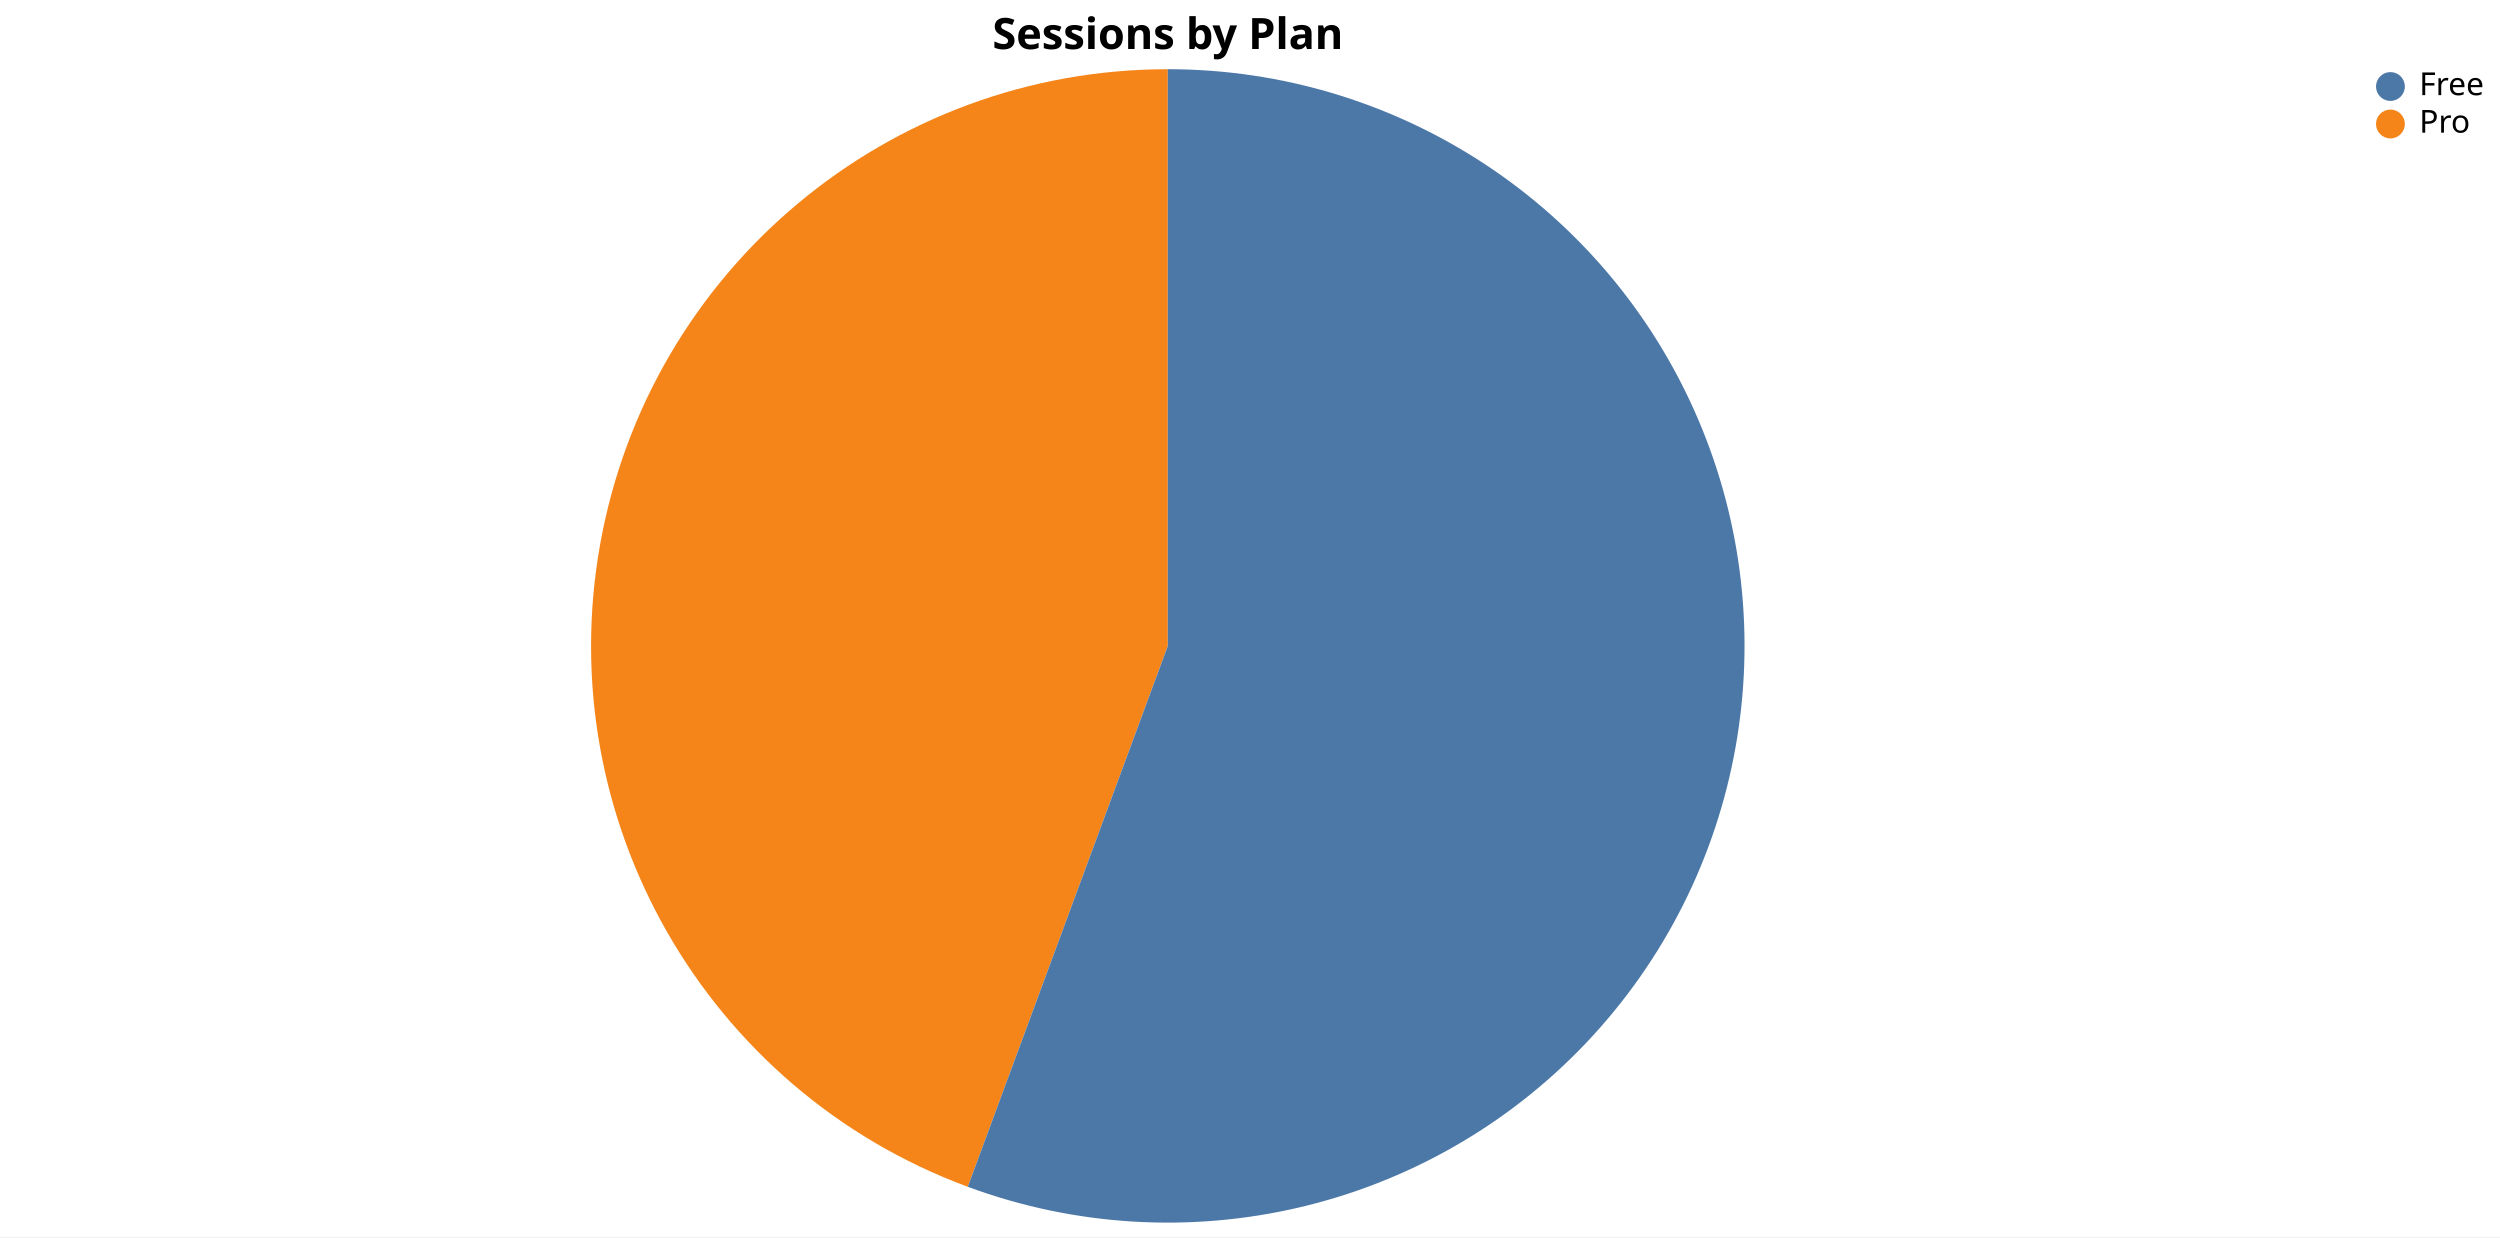
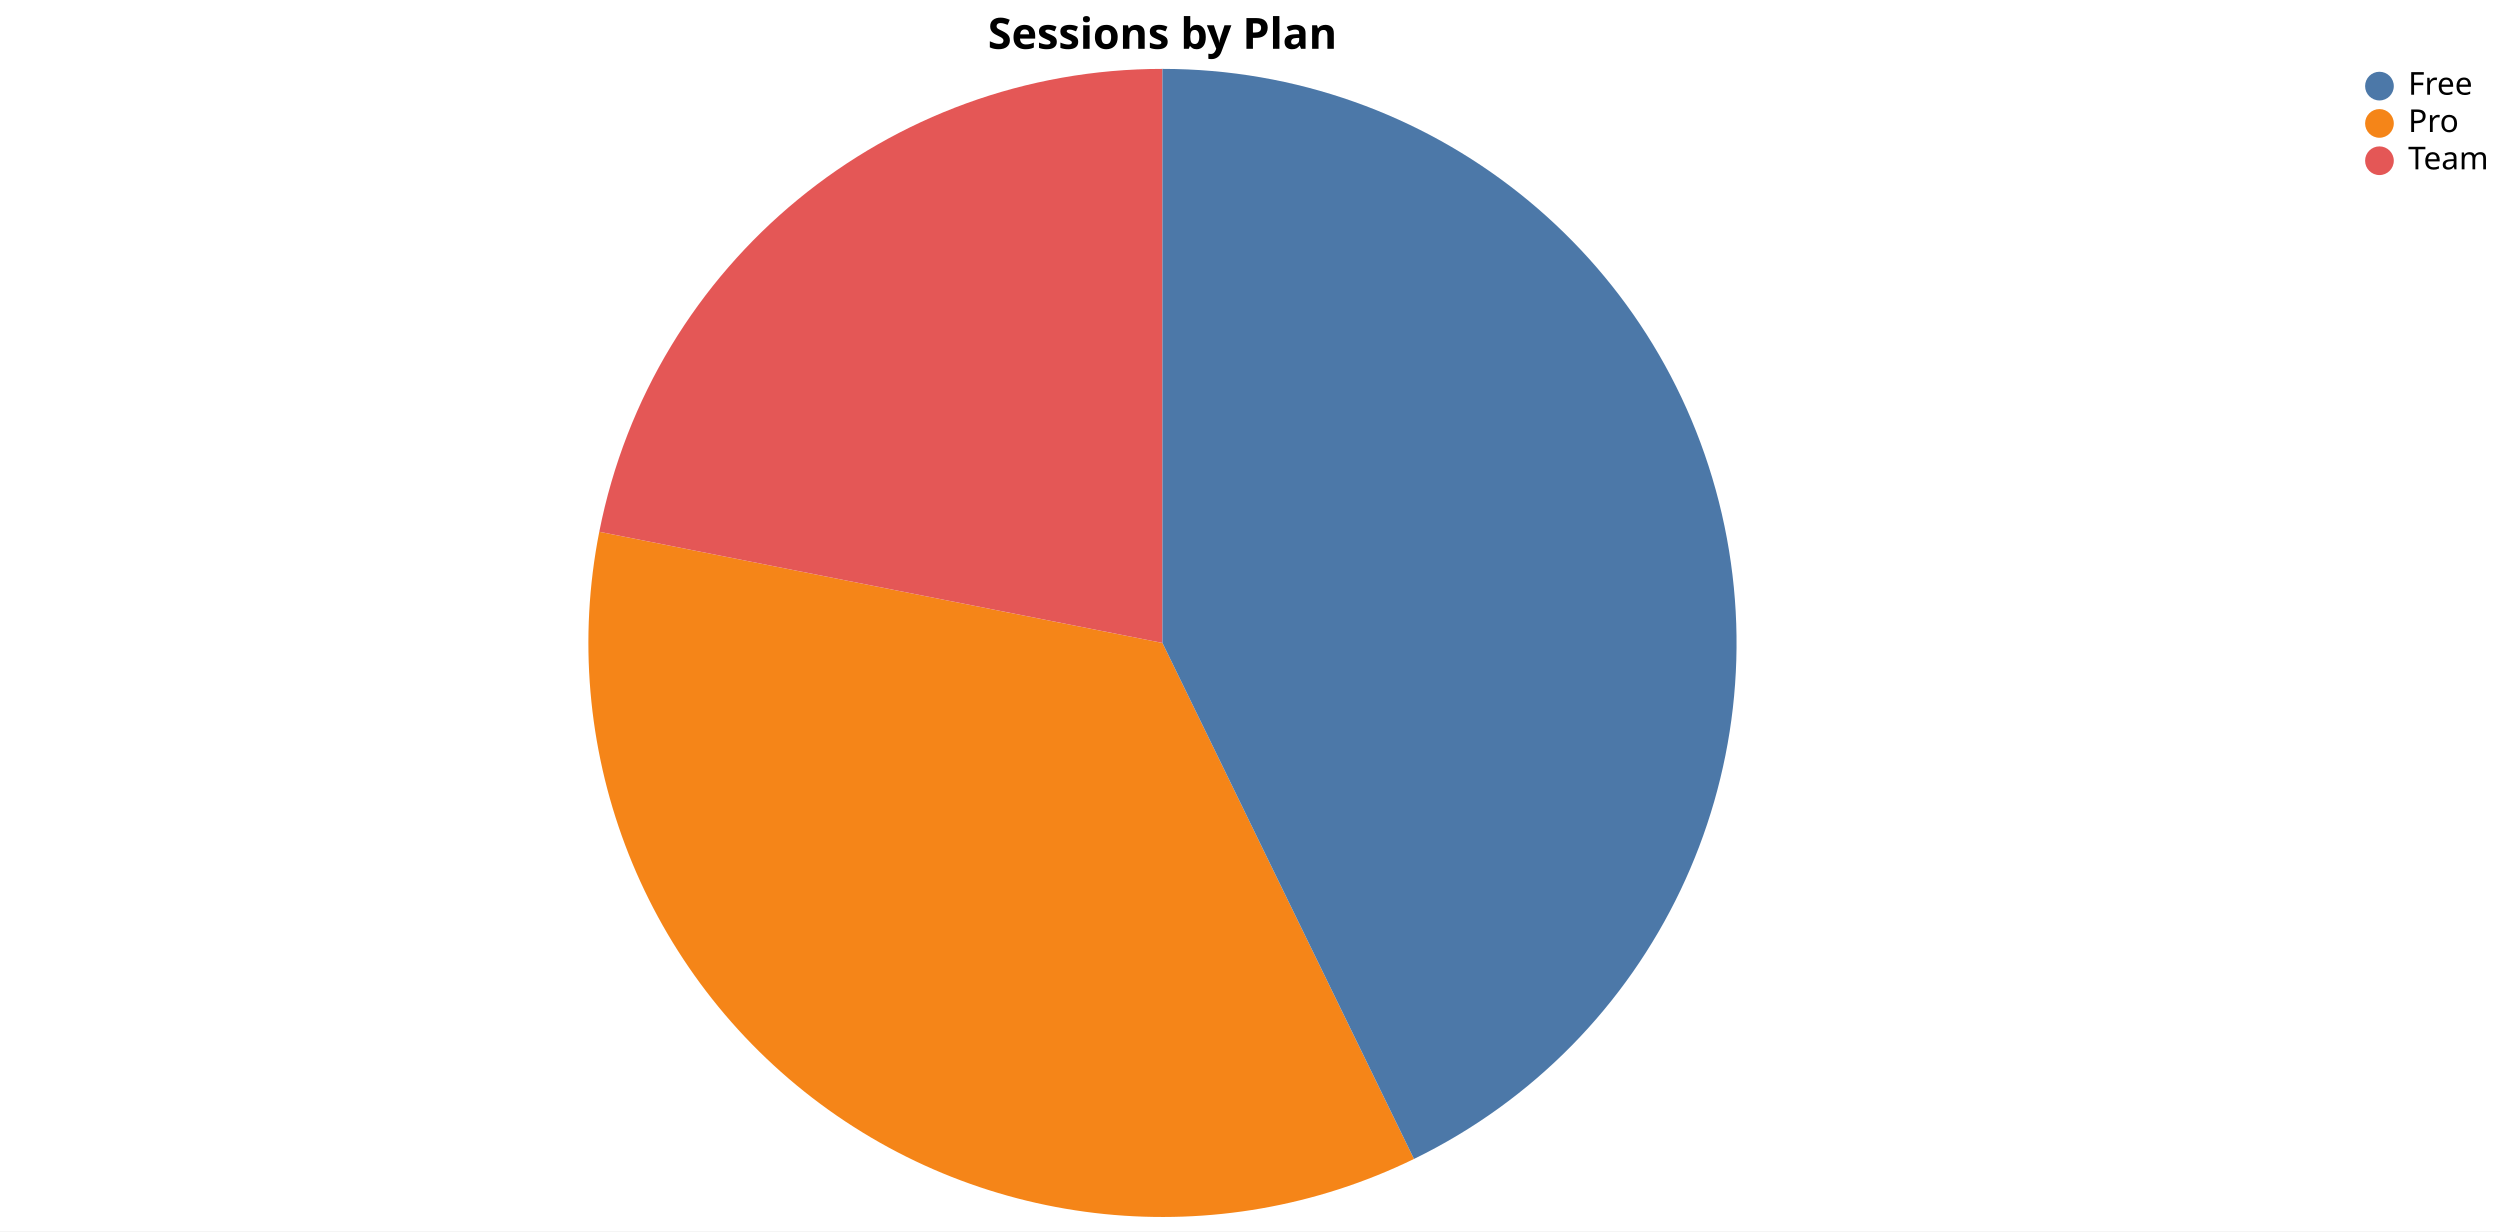
- <svg xmlns="http://www.w3.org/2000/svg" version="1.1" class="marks" width="867" height="429" viewBox="0 0 867 429">
+ <svg xmlns="http://www.w3.org/2000/svg" version="1.1" class="marks" width="871" height="429" viewBox="0 0 871 429">
  <style>@font-face{font-family:'Hanken Grotesk';src:url('../assets/fonts/HankenGrotesk-Regular.ttf') format('truetype');font-weight:400;font-style:normal;}@font-face{font-family:'Hanken Grotesk';src:url('../assets/fonts/HankenGrotesk-Medium.ttf') format('truetype');font-weight:500;font-style:normal;}@font-face{font-family:'Hanken Grotesk';src:url('../assets/fonts/HankenGrotesk-SemiBold.ttf') format('truetype');font-weight:600;font-style:normal;}@font-face{font-family:'Hanken Grotesk';src:url('../assets/fonts/HankenGrotesk-Bold.ttf') format('truetype');font-weight:700;font-style:normal;}</style>
-   <rect width="867" height="429" fill="white" />
+   <rect width="871" height="429" fill="white" />
  <g fill="none" stroke-miterlimit="10" transform="translate(5,24)">
    <g class="mark-group role-frame root" role="graphics-object" aria-roledescription="group mark container">
      <g transform="translate(0,0)">
        <path class="background" aria-hidden="true" d="M0,0h800v400h-800Z" />
        <g>
          <g class="mark-arc role-mark marks" role="graphics-object" aria-roledescription="arc mark container">
-             <path aria-label="Sessions: 6610; plan: Pro; sessions: 6610" role="graphics-symbol" aria-roledescription="arc mark" transform="translate(400,200)" d="M0,-200A200,200,0,0,0,-69.372,187.583L0,0Z" fill="#f58518" />
-             <path aria-label="Sessions: 8290; plan: Free; sessions: 8290" role="graphics-symbol" aria-roledescription="arc mark" transform="translate(400,200)" d="M-69.372,187.583A200,200,0,1,0,0,-200L0,0Z" fill="#4c78a8" />
+             <path aria-label="Sessions: 30609; plan: Pro; sessions: 30609" role="graphics-symbol" aria-roledescription="arc mark" transform="translate(400,200)" d="M-196.215,-38.724A200,200,0,0,0,87.636,179.777L0,0Z" fill="#f58518" />
+             <path aria-label="Sessions: 18978; plan: Team; sessions: 18978" role="graphics-symbol" aria-roledescription="arc mark" transform="translate(400,200)" d="M0,-200A200,200,0,0,0,-196.215,-38.724L0,0Z" fill="#e45756" />
+             <path aria-label="Sessions: 37075; plan: Free; sessions: 37075" role="graphics-symbol" aria-roledescription="arc mark" transform="translate(400,200)" d="M87.636,179.777A200,200,0,0,0,0,-200L0,0Z" fill="#4c78a8" />
          </g>
-           <g class="mark-group role-legend" role="graphics-symbol" aria-roledescription="legend" aria-label="Symbol legend for fill color with 2 values: Free, Pro">
+           <g class="mark-group role-legend" role="graphics-symbol" aria-roledescription="legend" aria-label="Symbol legend for fill color with 3 values: Free, Pro, Team">
            <g transform="translate(818,0)">
-               <path class="background" aria-hidden="true" d="M0,0h39v24h-39Z" pointer-events="none" />
+               <path class="background" aria-hidden="true" d="M0,0h43v37h-43Z" pointer-events="none" />
              <g>
                <g class="mark-group role-legend-entry">
                  <g transform="translate(0,0)">
                    <path class="background" aria-hidden="true" d="M0,0h0v0h0Z" pointer-events="none" />
                    <g>
                      <g class="mark-group role-scope" role="graphics-object" aria-roledescription="group mark container">
                        <g transform="translate(0,0)">
-                           <path class="background" aria-hidden="true" d="M0,0h38.618v11h-38.618Z" pointer-events="none" opacity="1" />
+                           <path class="background" aria-hidden="true" d="M0,0h42.898v11h-42.898Z" pointer-events="none" opacity="1" />
                          <g>
                            <g class="mark-symbol role-legend-symbol" pointer-events="none">
                              <path transform="translate(6,6)" d="M5,0A5,5,0,1,1,-5,0A5,5,0,1,1,5,0" fill="#4c78a8" stroke-width="1.5" opacity="1" />
                            </g>
                            <g class="mark-text role-legend-label" pointer-events="none">
                              <text text-anchor="start" transform="translate(16,9)" font-family="Hanken Grotesk" font-size="11px" fill="#000" opacity="1">Free</text>
                            </g>
                          </g>
                          <path class="foreground" aria-hidden="true" d="" pointer-events="none" display="none" />
                        </g>
                        <g transform="translate(0,13)">
-                           <path class="background" aria-hidden="true" d="M0,0h38.618v11h-38.618Z" pointer-events="none" opacity="1" />
+                           <path class="background" aria-hidden="true" d="M0,0h42.898v11h-42.898Z" pointer-events="none" opacity="1" />
                          <g>
                            <g class="mark-symbol role-legend-symbol" pointer-events="none">
                              <path transform="translate(6,6)" d="M5,0A5,5,0,1,1,-5,0A5,5,0,1,1,5,0" fill="#f58518" stroke-width="1.5" opacity="1" />
                            </g>
                            <g class="mark-text role-legend-label" pointer-events="none">
                              <text text-anchor="start" transform="translate(16,9)" font-family="Hanken Grotesk" font-size="11px" fill="#000" opacity="1">Pro</text>
+                             </g>
+                           </g>
+                           <path class="foreground" aria-hidden="true" d="" pointer-events="none" display="none" />
+                         </g>
+                         <g transform="translate(0,26)">
+                           <path class="background" aria-hidden="true" d="M0,0h42.898v11h-42.898Z" pointer-events="none" opacity="1" />
+                           <g>
+                             <g class="mark-symbol role-legend-symbol" pointer-events="none">
+                               <path transform="translate(6,6)" d="M5,0A5,5,0,1,1,-5,0A5,5,0,1,1,5,0" fill="#e45756" stroke-width="1.5" opacity="1" />
+                             </g>
+                             <g class="mark-text role-legend-label" pointer-events="none">
+                               <text text-anchor="start" transform="translate(16,9)" font-family="Hanken Grotesk" font-size="11px" fill="#000" opacity="1">Team</text>
                            </g>
                          </g>
                          <path class="foreground" aria-hidden="true" d="" pointer-events="none" display="none" />
                        </g>
                      </g>
                    </g>
                    <path class="foreground" aria-hidden="true" d="" pointer-events="none" display="none" />
                  </g>
                </g>
              </g>
              <path class="foreground" aria-hidden="true" d="" pointer-events="none" display="none" />
            </g>
          </g>
          <g class="mark-group role-title">
            <g transform="translate(400,-19)">
              <path class="background" aria-hidden="true" d="M0,0h0v0h0Z" pointer-events="none" />
              <g>
                <g class="mark-text role-title-text" role="graphics-symbol" aria-roledescription="title" aria-label="Title text 'Sessions by Plan'" pointer-events="none">
                  <text text-anchor="middle" transform="translate(0,12)" font-family="Hanken Grotesk" font-size="15px" font-weight="600" fill="#000" opacity="1">Sessions by Plan</text>
                </g>
              </g>
              <path class="foreground" aria-hidden="true" d="" pointer-events="none" display="none" />
            </g>
          </g>
        </g>
        <path class="foreground" aria-hidden="true" d="" display="none" />
      </g>
    </g>
  </g>
</svg>
